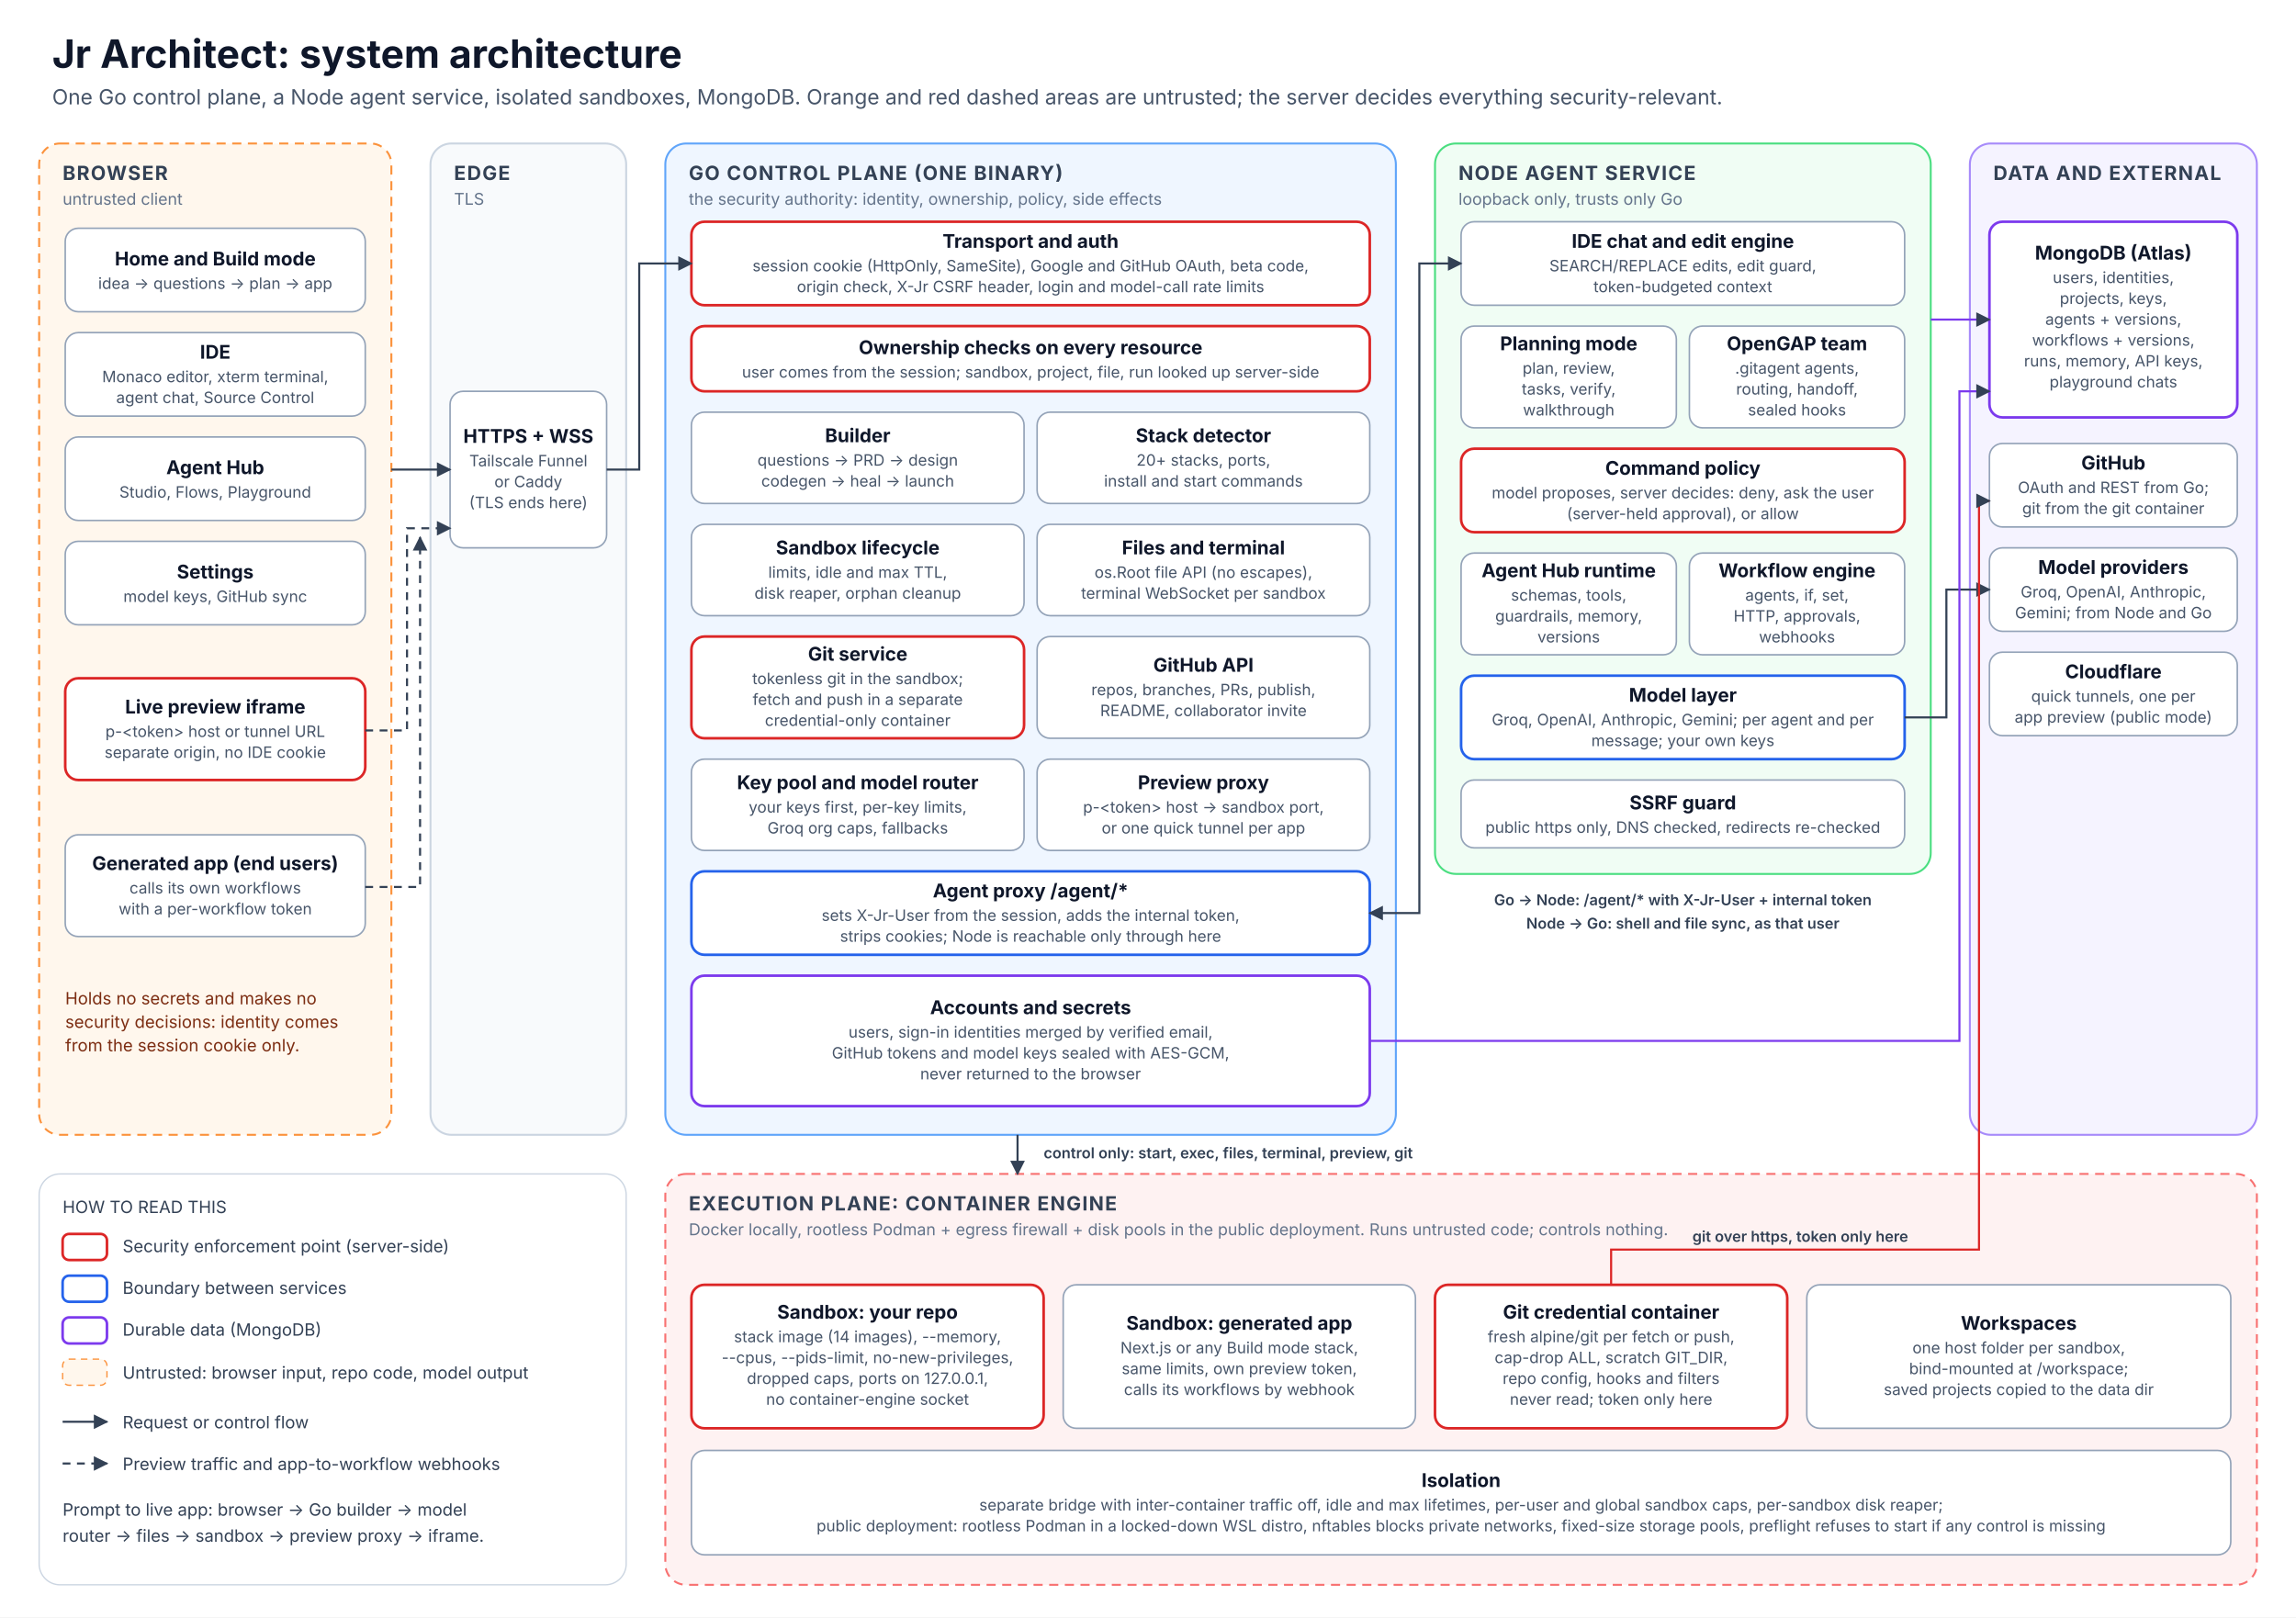
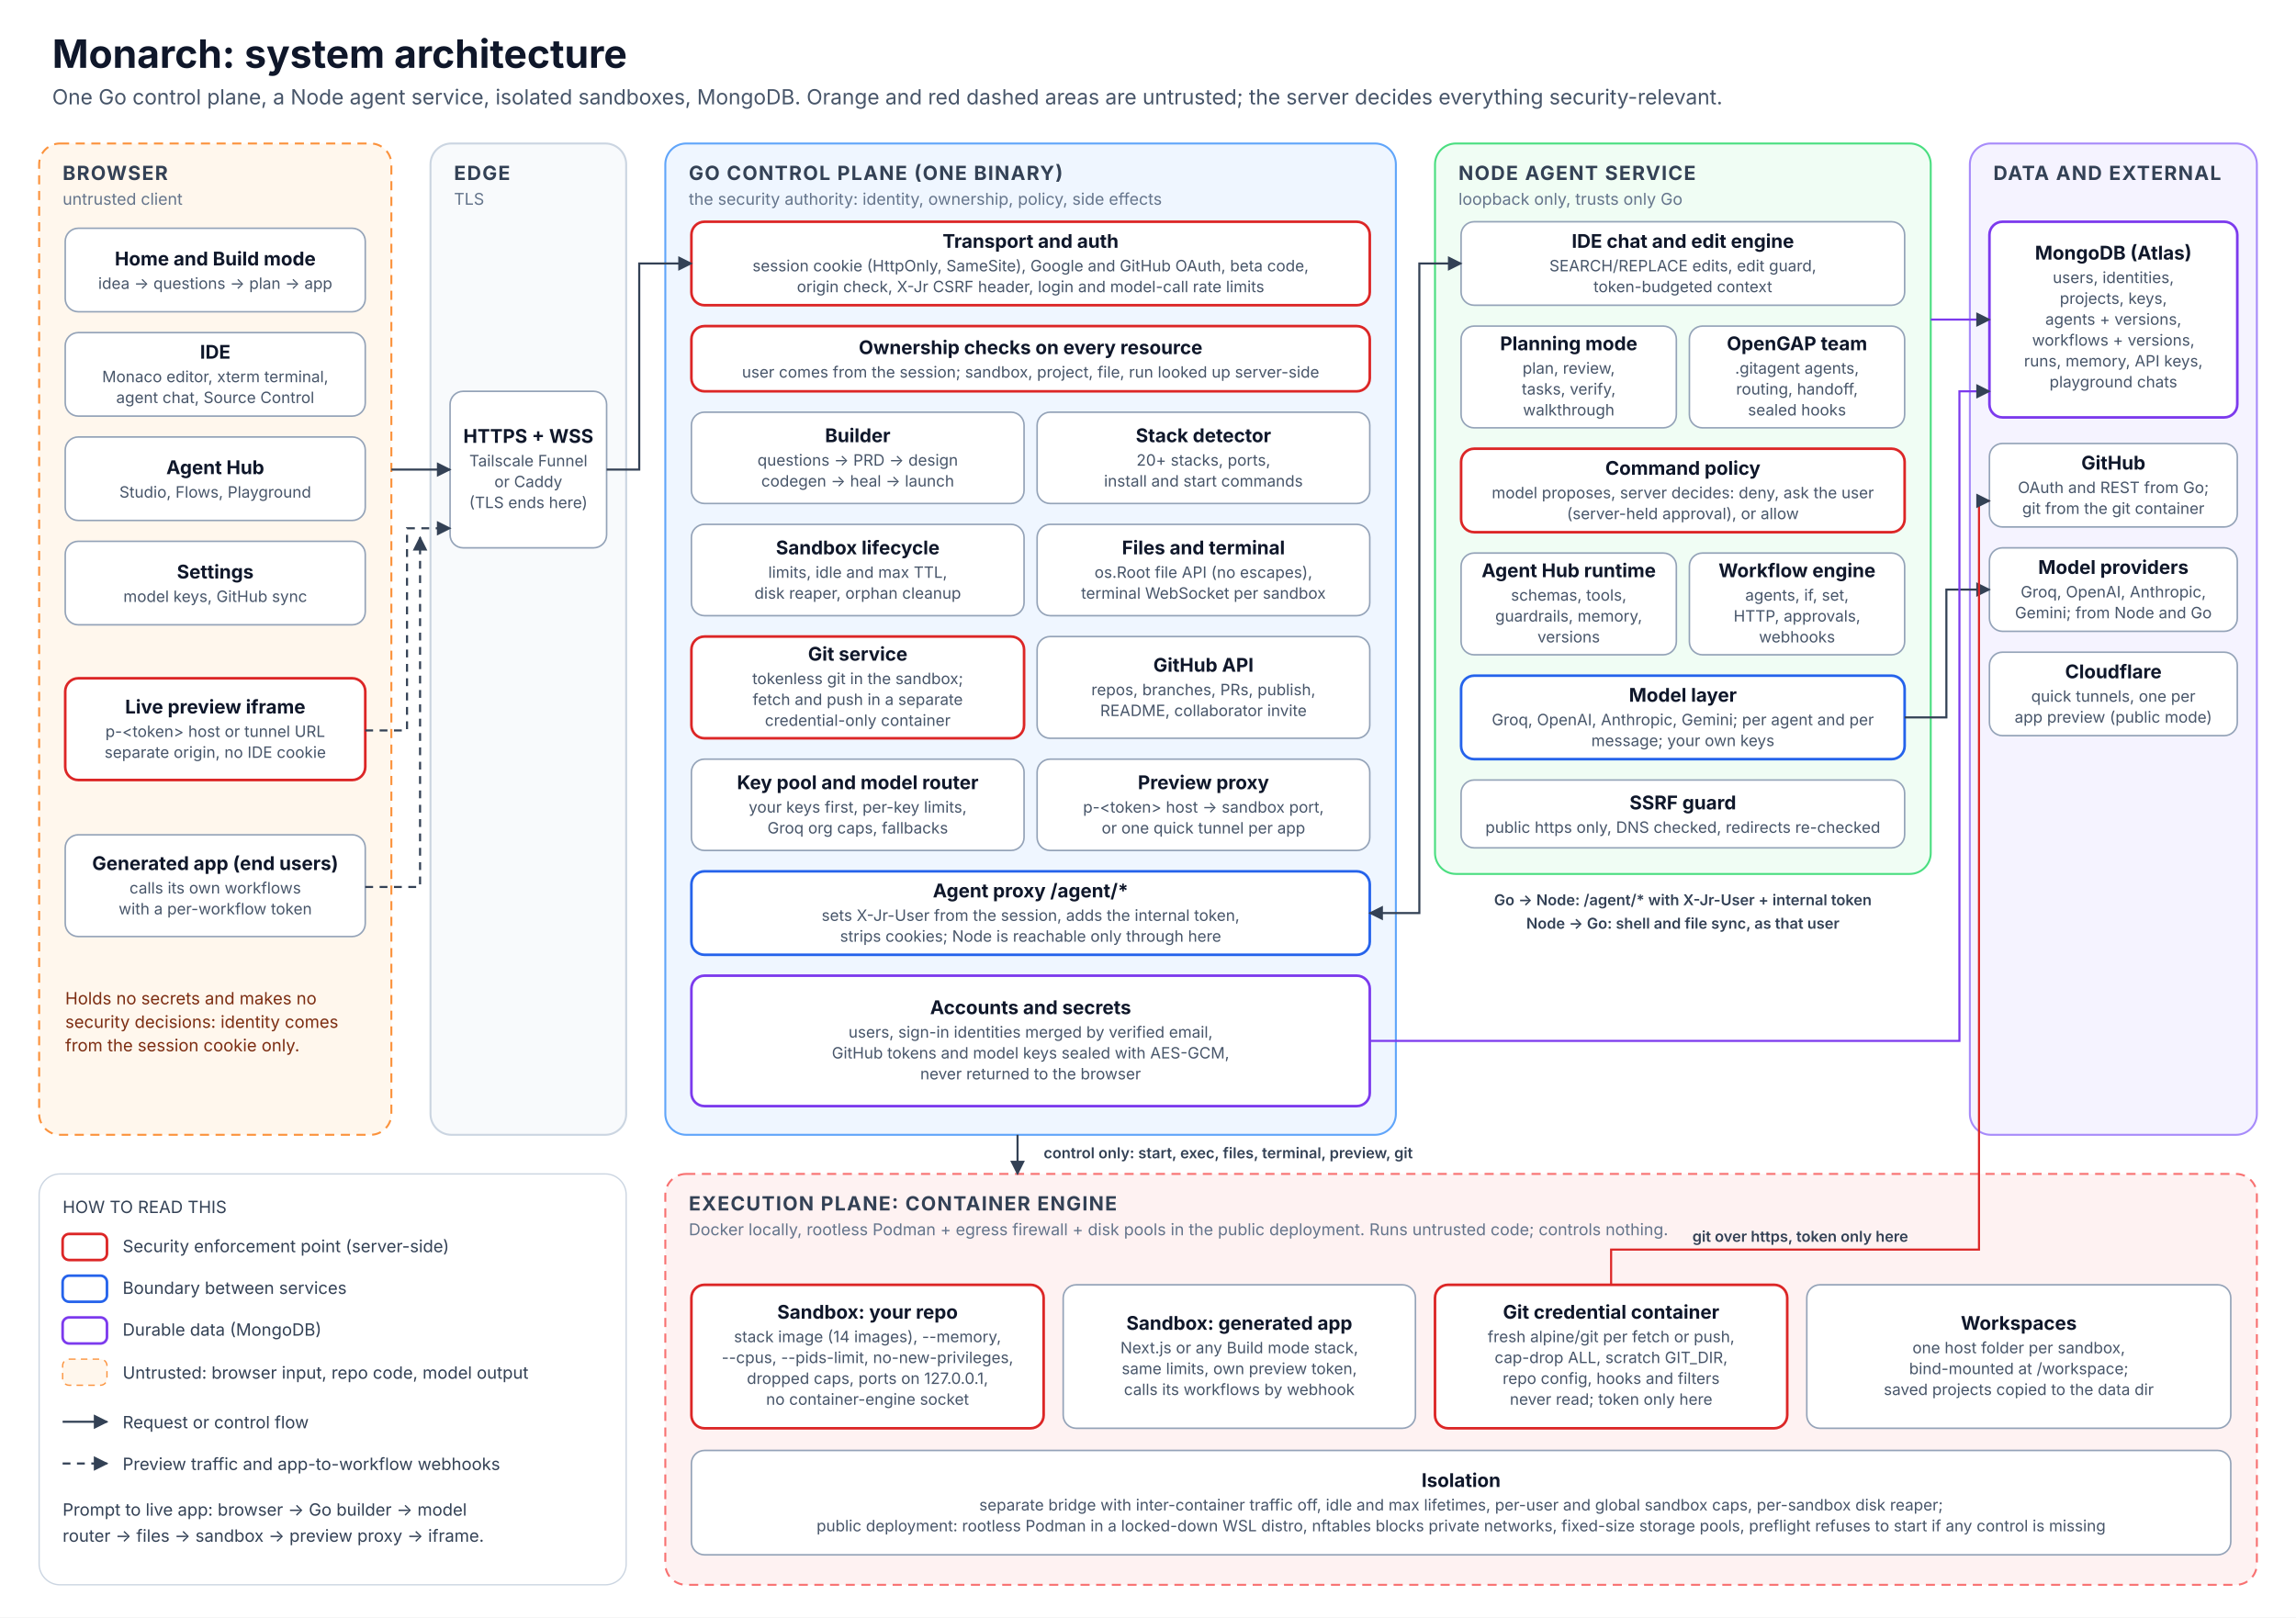
<svg xmlns="http://www.w3.org/2000/svg" viewBox="0 0 1760 1240" width="1760" height="1240" font-family="Inter, Segoe UI, Arial, sans-serif">
  <style>
    .bg { fill: #ffffff; }
    .title { font: 700 30px Inter, 'Segoe UI', Arial, sans-serif; fill: #0f172a; }
    .subtitle { font: 400 16px Inter, 'Segoe UI', Arial, sans-serif; fill: #475569; }
    .zone rect { fill: #f8fafc; stroke: #cbd5e1; stroke-width: 1.5; }
    .zone.untrusted rect { fill: #fff7ed; stroke: #fb923c; stroke-dasharray: 7 5; }
    .zone.exec rect { fill: #fef2f2; stroke: #f87171; stroke-dasharray: 7 5; }
    .zone.go rect { fill: #eff6ff; stroke: #60a5fa; }
    .zone.node rect { fill: #f0fdf4; stroke: #4ade80; }
    .zone.ext rect { fill: #f5f3ff; stroke: #a78bfa; }
    .zone text.zt { font: 700 15px Inter, 'Segoe UI', Arial, sans-serif; fill: #334155; letter-spacing: .06em; }
    .zone text.zs { font: 400 12.5px Inter, 'Segoe UI', Arial, sans-serif; fill: #64748b; }
    .box rect { fill: #ffffff; stroke: #94a3b8; stroke-width: 1.2; }
    .box.key rect { stroke: #2563eb; stroke-width: 2; }
    .box.sec rect { stroke: #dc2626; stroke-width: 2; }
    .box.data rect { stroke: #7c3aed; stroke-width: 2; }
    .box text.t { font: 700 14.5px Inter, 'Segoe UI', Arial, sans-serif; fill: #0f172a; }
    .box text.s { font: 400 12px Inter, 'Segoe UI', Arial, sans-serif; fill: #475569; }
    .ln { fill: none; stroke: #334155; stroke-width: 1.6; }
    .ln.dash { stroke-dasharray: 6 5; }
    .ln.sec { stroke: #dc2626; }
    .ln.data { stroke: #7c3aed; }
    .lbl { font: 600 11.5px Inter, 'Segoe UI', Arial, sans-serif; fill: #334155; }
    .lbl.bg2 { paint-order: stroke; stroke: #ffffff; stroke-width: 4px; }
    .note { font: 400 13px Inter, 'Segoe UI', Arial, sans-serif; fill: #7c2d12; }
    .legend text { font: 400 13px Inter, 'Segoe UI', Arial, sans-serif; fill: #334155; }
  </style>
  <defs>
    <marker id="arr" viewBox="0 0 10 10" refX="9" refY="5" markerWidth="7" markerHeight="7" orient="auto-start-reverse">
      <path d="M0,0 L10,5 L0,10 z" fill="#334155" />
    </marker>
  </defs>
  <rect class="bg" width="1760" height="1240" />
-   <text class="title" x="40" y="52">Jr Architect: system architecture</text>
+   <text class="title" x="40" y="52">Monarch: system architecture</text>
  <text class="subtitle" x="40" y="80">One Go control plane, a Node agent service, isolated sandboxes, MongoDB. Orange and red dashed areas are untrusted; the server decides everything security-relevant.</text>
  <g class="zone untrusted">
    <rect x="30" y="110" width="270" height="760" rx="16" />
    <text class="zt" x="48" y="138">BROWSER</text>
    <text class="zs" x="48" y="157">untrusted client</text>
  </g>
  <g class="box ">
    <rect x="50" y="175" width="230" height="64" rx="10" />
    <text class="t" x="165.0" y="203.5" text-anchor="middle">Home and Build mode</text>
    <text class="s" x="165.0" y="221.5" text-anchor="middle">idea -&gt; questions -&gt; plan -&gt; app</text>
  </g>
  <g class="box ">
    <rect x="50" y="255" width="230" height="64" rx="10" />
    <text class="t" x="165.0" y="275.0" text-anchor="middle">IDE</text>
    <text class="s" x="165.0" y="293.0" text-anchor="middle">Monaco editor, xterm terminal,</text>
    <text class="s" x="165.0" y="309.0" text-anchor="middle">agent chat, Source Control</text>
  </g>
  <g class="box ">
    <rect x="50" y="335" width="230" height="64" rx="10" />
    <text class="t" x="165.0" y="363.5" text-anchor="middle">Agent Hub</text>
    <text class="s" x="165.0" y="381.5" text-anchor="middle">Studio, Flows, Playground</text>
  </g>
  <g class="box ">
    <rect x="50" y="415" width="230" height="64" rx="10" />
    <text class="t" x="165.0" y="443.5" text-anchor="middle">Settings</text>
    <text class="s" x="165.0" y="461.5" text-anchor="middle">model keys, GitHub sync</text>
  </g>
  <g class="box sec">
    <rect x="50" y="520" width="230" height="78" rx="10" />
    <text class="t" x="165.0" y="547.0" text-anchor="middle">Live preview iframe</text>
    <text class="s" x="165.0" y="565.0" text-anchor="middle">p-&lt;token&gt; host or tunnel URL</text>
    <text class="s" x="165.0" y="581.0" text-anchor="middle">separate origin, no IDE cookie</text>
  </g>
  <g class="box ">
    <rect x="50" y="640" width="230" height="78" rx="10" />
    <text class="t" x="165.0" y="667.0" text-anchor="middle">Generated app (end users)</text>
    <text class="s" x="165.0" y="685.0" text-anchor="middle">calls its own workflows</text>
    <text class="s" x="165.0" y="701.0" text-anchor="middle">with a per-workflow token</text>
  </g>
  <text class="note" x="50" y="770" text-anchor="start">Holds no secrets and makes no</text>
  <text class="note" x="50" y="788" text-anchor="start">security decisions: identity comes</text>
  <text class="note" x="50" y="806" text-anchor="start">from the session cookie only.</text>
  <g class="zone ">
    <rect x="330" y="110" width="150" height="760" rx="16" />
    <text class="zt" x="348" y="138">EDGE</text>
    <text class="zs" x="348" y="157">TLS</text>
  </g>
  <g class="box ">
    <rect x="345" y="300" width="120" height="120" rx="10" />
    <text class="t" x="405.0" y="339.5" text-anchor="middle">HTTPS + WSS</text>
    <text class="s" x="405.0" y="357.5" text-anchor="middle">Tailscale Funnel</text>
    <text class="s" x="405.0" y="373.5" text-anchor="middle">or Caddy</text>
    <text class="s" x="405.0" y="389.5" text-anchor="middle">(TLS ends here)</text>
  </g>
  <g class="zone go">
    <rect x="510" y="110" width="560" height="760" rx="16" />
    <text class="zt" x="528" y="138">GO CONTROL PLANE (ONE BINARY)</text>
    <text class="zs" x="528" y="157">the security authority: identity, ownership, policy, side effects</text>
  </g>
  <g class="box sec">
    <rect x="530" y="170" width="520" height="64" rx="10" />
    <text class="t" x="790.0" y="190.0" text-anchor="middle">Transport and auth</text>
    <text class="s" x="790.0" y="208.0" text-anchor="middle">session cookie (HttpOnly, SameSite), Google and GitHub OAuth, beta code,</text>
    <text class="s" x="790.0" y="224.0" text-anchor="middle">origin check, X-Jr CSRF header, login and model-call rate limits</text>
  </g>
  <g class="box sec">
    <rect x="530" y="250" width="520" height="50" rx="10" />
    <text class="t" x="790.0" y="271.5" text-anchor="middle">Ownership checks on every resource</text>
    <text class="s" x="790.0" y="289.5" text-anchor="middle">user comes from the session; sandbox, project, file, run looked up server-side</text>
  </g>
  <g class="box ">
    <rect x="530" y="316" width="255" height="70" rx="10" />
    <text class="t" x="657.5" y="339.0" text-anchor="middle">Builder</text>
    <text class="s" x="657.5" y="357.0" text-anchor="middle">questions -&gt; PRD -&gt; design</text>
    <text class="s" x="657.5" y="373.0" text-anchor="middle">codegen -&gt; heal -&gt; launch</text>
  </g>
  <g class="box ">
    <rect x="795" y="316" width="255" height="70" rx="10" />
    <text class="t" x="922.5" y="339.0" text-anchor="middle">Stack detector</text>
    <text class="s" x="922.5" y="357.0" text-anchor="middle">20+ stacks, ports,</text>
    <text class="s" x="922.5" y="373.0" text-anchor="middle">install and start commands</text>
  </g>
  <g class="box ">
    <rect x="530" y="402" width="255" height="70" rx="10" />
    <text class="t" x="657.5" y="425.0" text-anchor="middle">Sandbox lifecycle</text>
    <text class="s" x="657.5" y="443.0" text-anchor="middle">limits, idle and max TTL,</text>
    <text class="s" x="657.5" y="459.0" text-anchor="middle">disk reaper, orphan cleanup</text>
  </g>
  <g class="box ">
    <rect x="795" y="402" width="255" height="70" rx="10" />
    <text class="t" x="922.5" y="425.0" text-anchor="middle">Files and terminal</text>
    <text class="s" x="922.5" y="443.0" text-anchor="middle">os.Root file API (no escapes),</text>
    <text class="s" x="922.5" y="459.0" text-anchor="middle">terminal WebSocket per sandbox</text>
  </g>
  <g class="box sec">
    <rect x="530" y="488" width="255" height="78" rx="10" />
    <text class="t" x="657.5" y="506.5" text-anchor="middle">Git service</text>
    <text class="s" x="657.5" y="524.5" text-anchor="middle">tokenless git in the sandbox;</text>
    <text class="s" x="657.5" y="540.5" text-anchor="middle">fetch and push in a separate</text>
    <text class="s" x="657.5" y="556.5" text-anchor="middle">credential-only container</text>
  </g>
  <g class="box ">
    <rect x="795" y="488" width="255" height="78" rx="10" />
    <text class="t" x="922.5" y="515.0" text-anchor="middle">GitHub API</text>
    <text class="s" x="922.5" y="533.0" text-anchor="middle">repos, branches, PRs, publish,</text>
    <text class="s" x="922.5" y="549.0" text-anchor="middle">README, collaborator invite</text>
  </g>
  <g class="box ">
    <rect x="530" y="582" width="255" height="70" rx="10" />
    <text class="t" x="657.5" y="605.0" text-anchor="middle">Key pool and model router</text>
    <text class="s" x="657.5" y="623.0" text-anchor="middle">your keys first, per-key limits,</text>
    <text class="s" x="657.5" y="639.0" text-anchor="middle">Groq org caps, fallbacks</text>
  </g>
  <g class="box ">
    <rect x="795" y="582" width="255" height="70" rx="10" />
    <text class="t" x="922.5" y="605.0" text-anchor="middle">Preview proxy</text>
    <text class="s" x="922.5" y="623.0" text-anchor="middle">p-&lt;token&gt; host -&gt; sandbox port,</text>
    <text class="s" x="922.5" y="639.0" text-anchor="middle">or one quick tunnel per app</text>
  </g>
  <g class="box key">
    <rect x="530" y="668" width="520" height="64" rx="10" />
    <text class="t" x="790.0" y="688.0" text-anchor="middle">Agent proxy  /agent/*</text>
    <text class="s" x="790.0" y="706.0" text-anchor="middle">sets X-Jr-User from the session, adds the internal token,</text>
    <text class="s" x="790.0" y="722.0" text-anchor="middle">strips cookies; Node is reachable only through here</text>
  </g>
  <g class="box data">
    <rect x="530" y="748" width="520" height="100" rx="10" />
    <text class="t" x="790.0" y="777.5" text-anchor="middle">Accounts and secrets</text>
    <text class="s" x="790.0" y="795.5" text-anchor="middle">users, sign-in identities merged by verified email,</text>
    <text class="s" x="790.0" y="811.5" text-anchor="middle">GitHub tokens and model keys sealed with AES-GCM,</text>
    <text class="s" x="790.0" y="827.5" text-anchor="middle">never returned to the browser</text>
  </g>
  <g class="zone node">
    <rect x="1100" y="110" width="380" height="560" rx="16" />
    <text class="zt" x="1118" y="138">NODE AGENT SERVICE</text>
    <text class="zs" x="1118" y="157">loopback only, trusts only Go</text>
  </g>
  <g class="box ">
    <rect x="1120" y="170" width="340" height="64" rx="10" />
    <text class="t" x="1290.0" y="190.0" text-anchor="middle">IDE chat and edit engine</text>
    <text class="s" x="1290.0" y="208.0" text-anchor="middle">SEARCH/REPLACE edits, edit guard,</text>
    <text class="s" x="1290.0" y="224.0" text-anchor="middle">token-budgeted context</text>
  </g>
  <g class="box ">
    <rect x="1120" y="250" width="165" height="78" rx="10" />
    <text class="t" x="1202.5" y="268.5" text-anchor="middle">Planning mode</text>
    <text class="s" x="1202.5" y="286.5" text-anchor="middle">plan, review,</text>
    <text class="s" x="1202.5" y="302.5" text-anchor="middle">tasks, verify,</text>
    <text class="s" x="1202.5" y="318.5" text-anchor="middle">walkthrough</text>
  </g>
  <g class="box ">
    <rect x="1295" y="250" width="165" height="78" rx="10" />
    <text class="t" x="1377.5" y="268.5" text-anchor="middle">OpenGAP team</text>
    <text class="s" x="1377.5" y="286.5" text-anchor="middle">.gitagent agents,</text>
    <text class="s" x="1377.5" y="302.5" text-anchor="middle">routing, handoff,</text>
    <text class="s" x="1377.5" y="318.5" text-anchor="middle">sealed hooks</text>
  </g>
  <g class="box sec">
    <rect x="1120" y="344" width="340" height="64" rx="10" />
    <text class="t" x="1290.0" y="364.0" text-anchor="middle">Command policy</text>
    <text class="s" x="1290.0" y="382.0" text-anchor="middle">model proposes, server decides: deny, ask the user</text>
    <text class="s" x="1290.0" y="398.0" text-anchor="middle">(server-held approval), or allow</text>
  </g>
  <g class="box ">
    <rect x="1120" y="424" width="165" height="78" rx="10" />
    <text class="t" x="1202.5" y="442.5" text-anchor="middle">Agent Hub runtime</text>
    <text class="s" x="1202.5" y="460.5" text-anchor="middle">schemas, tools,</text>
    <text class="s" x="1202.5" y="476.5" text-anchor="middle">guardrails, memory,</text>
    <text class="s" x="1202.5" y="492.5" text-anchor="middle">versions</text>
  </g>
  <g class="box ">
    <rect x="1295" y="424" width="165" height="78" rx="10" />
    <text class="t" x="1377.5" y="442.5" text-anchor="middle">Workflow engine</text>
    <text class="s" x="1377.5" y="460.5" text-anchor="middle">agents, if, set,</text>
    <text class="s" x="1377.5" y="476.5" text-anchor="middle">HTTP, approvals,</text>
    <text class="s" x="1377.5" y="492.5" text-anchor="middle">webhooks</text>
  </g>
  <g class="box key">
    <rect x="1120" y="518" width="340" height="64" rx="10" />
    <text class="t" x="1290.0" y="538.0" text-anchor="middle">Model layer</text>
    <text class="s" x="1290.0" y="556.0" text-anchor="middle">Groq, OpenAI, Anthropic, Gemini; per agent and per</text>
    <text class="s" x="1290.0" y="572.0" text-anchor="middle">message; your own keys</text>
  </g>
  <g class="box ">
    <rect x="1120" y="598" width="340" height="52" rx="10" />
    <text class="t" x="1290.0" y="620.5" text-anchor="middle">SSRF guard</text>
    <text class="s" x="1290.0" y="638.5" text-anchor="middle">public https only, DNS checked, redirects re-checked</text>
  </g>
  <g class="zone ext">
    <rect x="1510" y="110" width="220" height="760" rx="16" />
    <text class="zt" x="1528" y="138">DATA AND EXTERNAL</text>
  </g>
  <g class="box data">
    <rect x="1525" y="170" width="190" height="150" rx="10" />
    <text class="t" x="1620.0" y="199.0" text-anchor="middle">MongoDB (Atlas)</text>
    <text class="s" x="1620.0" y="217.0" text-anchor="middle">users, identities,</text>
    <text class="s" x="1620.0" y="233.0" text-anchor="middle">projects, keys,</text>
    <text class="s" x="1620.0" y="249.0" text-anchor="middle">agents + versions,</text>
    <text class="s" x="1620.0" y="265.0" text-anchor="middle">workflows + versions,</text>
    <text class="s" x="1620.0" y="281.0" text-anchor="middle">runs, memory, API keys,</text>
    <text class="s" x="1620.0" y="297.0" text-anchor="middle">playground chats</text>
  </g>
  <g class="box ">
    <rect x="1525" y="340" width="190" height="64" rx="10" />
    <text class="t" x="1620.0" y="360.0" text-anchor="middle">GitHub</text>
    <text class="s" x="1620.0" y="378.0" text-anchor="middle">OAuth and REST from Go;</text>
    <text class="s" x="1620.0" y="394.0" text-anchor="middle">git from the git container</text>
  </g>
  <g class="box ">
    <rect x="1525" y="420" width="190" height="64" rx="10" />
    <text class="t" x="1620.0" y="440.0" text-anchor="middle">Model providers</text>
    <text class="s" x="1620.0" y="458.0" text-anchor="middle">Groq, OpenAI, Anthropic,</text>
    <text class="s" x="1620.0" y="474.0" text-anchor="middle">Gemini; from Node and Go</text>
  </g>
  <g class="box ">
    <rect x="1525" y="500" width="190" height="64" rx="10" />
    <text class="t" x="1620.0" y="520.0" text-anchor="middle">Cloudflare</text>
    <text class="s" x="1620.0" y="538.0" text-anchor="middle">quick tunnels, one per</text>
    <text class="s" x="1620.0" y="554.0" text-anchor="middle">app preview (public mode)</text>
  </g>
  <g class="zone exec">
    <rect x="510" y="900" width="1220" height="315" rx="16" />
    <text class="zt" x="528" y="928">EXECUTION PLANE: CONTAINER ENGINE</text>
    <text class="zs" x="528" y="947">Docker locally, rootless Podman + egress firewall + disk pools in the public deployment. Runs untrusted code; controls nothing.</text>
  </g>
  <g class="box sec">
    <rect x="530" y="985" width="270" height="110" rx="10" />
    <text class="t" x="665.0" y="1011.0" text-anchor="middle">Sandbox: your repo</text>
    <text class="s" x="665.0" y="1029.0" text-anchor="middle">stack image (14 images), --memory,</text>
    <text class="s" x="665.0" y="1045.0" text-anchor="middle">--cpus, --pids-limit, no-new-privileges,</text>
    <text class="s" x="665.0" y="1061.0" text-anchor="middle">dropped caps, ports on 127.0.0.1,</text>
    <text class="s" x="665.0" y="1077.0" text-anchor="middle">no container-engine socket</text>
  </g>
  <g class="box ">
    <rect x="815" y="985" width="270" height="110" rx="10" />
    <text class="t" x="950.0" y="1019.5" text-anchor="middle">Sandbox: generated app</text>
    <text class="s" x="950.0" y="1037.5" text-anchor="middle">Next.js or any Build mode stack,</text>
    <text class="s" x="950.0" y="1053.5" text-anchor="middle">same limits, own preview token,</text>
    <text class="s" x="950.0" y="1069.5" text-anchor="middle">calls its workflows by webhook</text>
  </g>
  <g class="box sec">
    <rect x="1100" y="985" width="270" height="110" rx="10" />
    <text class="t" x="1235.0" y="1011.0" text-anchor="middle">Git credential container</text>
    <text class="s" x="1235.0" y="1029.0" text-anchor="middle">fresh alpine/git per fetch or push,</text>
    <text class="s" x="1235.0" y="1045.0" text-anchor="middle">cap-drop ALL, scratch GIT_DIR,</text>
    <text class="s" x="1235.0" y="1061.0" text-anchor="middle">repo config, hooks and filters</text>
    <text class="s" x="1235.0" y="1077.0" text-anchor="middle">never read; token only here</text>
  </g>
  <g class="box ">
    <rect x="1385" y="985" width="325" height="110" rx="10" />
    <text class="t" x="1547.5" y="1019.5" text-anchor="middle">Workspaces</text>
    <text class="s" x="1547.5" y="1037.5" text-anchor="middle">one host folder per sandbox,</text>
    <text class="s" x="1547.5" y="1053.5" text-anchor="middle">bind-mounted at /workspace;</text>
    <text class="s" x="1547.5" y="1069.5" text-anchor="middle">saved projects copied to the data dir</text>
  </g>
  <g class="box ">
    <rect x="530" y="1112" width="1180" height="80" rx="10" />
    <text class="t" x="1120.0" y="1140.0" text-anchor="middle">Isolation</text>
    <text class="s" x="1120.0" y="1158.0" text-anchor="middle">separate bridge with inter-container traffic off, idle and max lifetimes, per-user and global sandbox caps, per-sandbox disk reaper;</text>
    <text class="s" x="1120.0" y="1174.0" text-anchor="middle">public deployment: rootless Podman in a locked-down WSL distro, nftables blocks private networks, fixed-size storage pools, preflight refuses to start if any control is missing</text>
  </g>
  <path class="ln " d="M300,360 L345,360" marker-end="url(#arr)" />
  <path class="ln " d="M465,360 L490,360 L490,202 L530,202" marker-end="url(#arr)" />
  <path class="ln " d="M1050,700 L1088,700 L1088,202 L1120,202" marker-end="url(#arr)" marker-start="url(#arr)" />
  <text class="lbl" x="1290" y="694" text-anchor="middle">Go -&gt; Node: /agent/* with X-Jr-User + internal token</text>
  <text class="lbl" x="1290" y="712" text-anchor="middle">Node -&gt; Go: shell and file sync, as that user</text>
  <path class="ln " d="M780,870 L780,900" marker-end="url(#arr)" />
  <text class="lbl" x="800" y="888" text-anchor="start">control only: start, exec, files, terminal, preview, git</text>
  <path class="ln " d="M1460,550 L1492,550 L1492,452 L1525,452" marker-end="url(#arr)" />
  <path class="ln data" d="M1480,245 L1525,245" marker-end="url(#arr)" />
  <path class="ln data" d="M1050,798 L1502,798 L1502,300 L1525,300" marker-end="url(#arr)" />
  <path class="ln sec" d="M1235,985 L1235,958 L1517,958 L1517,384 L1525,384" marker-end="url(#arr)" />
  <text class="lbl" x="1380" y="952" text-anchor="middle">git over https, token only here</text>
  <path class="ln dash" d="M280,560 L312,560 L312,405 L345,405" marker-end="url(#arr)" />
  <path class="ln dash" d="M280,680 L322,680 L322,412" marker-end="url(#arr)" />
  <g class="legend">
    <rect x="30" y="900" width="450" height="315" rx="16" fill="#ffffff" stroke="#cbd5e1" />
    <text class="lbl" x="48" y="930" text-anchor="start">HOW TO READ THIS</text>
    <rect x="48" y="946" width="34" height="20" rx="5" fill="#fff" stroke="#dc2626" stroke-width="2" />
    <text class="legend" x="94" y="960" text-anchor="start">Security enforcement point (server-side)</text>
    <rect x="48" y="978" width="34" height="20" rx="5" fill="#fff" stroke="#2563eb" stroke-width="2" />
    <text class="legend" x="94" y="992" text-anchor="start">Boundary between services</text>
    <rect x="48" y="1010" width="34" height="20" rx="5" fill="#fff" stroke="#7c3aed" stroke-width="2" />
    <text class="legend" x="94" y="1024" text-anchor="start">Durable data (MongoDB)</text>
    <rect x="48" y="1042" width="34" height="20" rx="5" fill="#fff7ed" stroke="#fb923c" stroke-dasharray="5 4" />
    <text class="legend" x="94" y="1057" text-anchor="start">Untrusted: browser input, repo code, model output</text>
    <path class="ln" d="M48,1090 L82,1090" marker-end="url(#arr)" />
    <text class="legend" x="94" y="1095" text-anchor="start">Request or control flow</text>
    <path class="ln dash" d="M48,1122 L82,1122" marker-end="url(#arr)" />
    <text class="legend" x="94" y="1127" text-anchor="start">Preview traffic and app-to-workflow webhooks</text>
    <text class="legend" x="48" y="1162" text-anchor="start">Prompt to live app: browser -&gt; Go builder -&gt; model</text>
    <text class="legend" x="48" y="1182" text-anchor="start">router -&gt; files -&gt; sandbox -&gt; preview proxy -&gt; iframe.</text>
  </g>
</svg>
